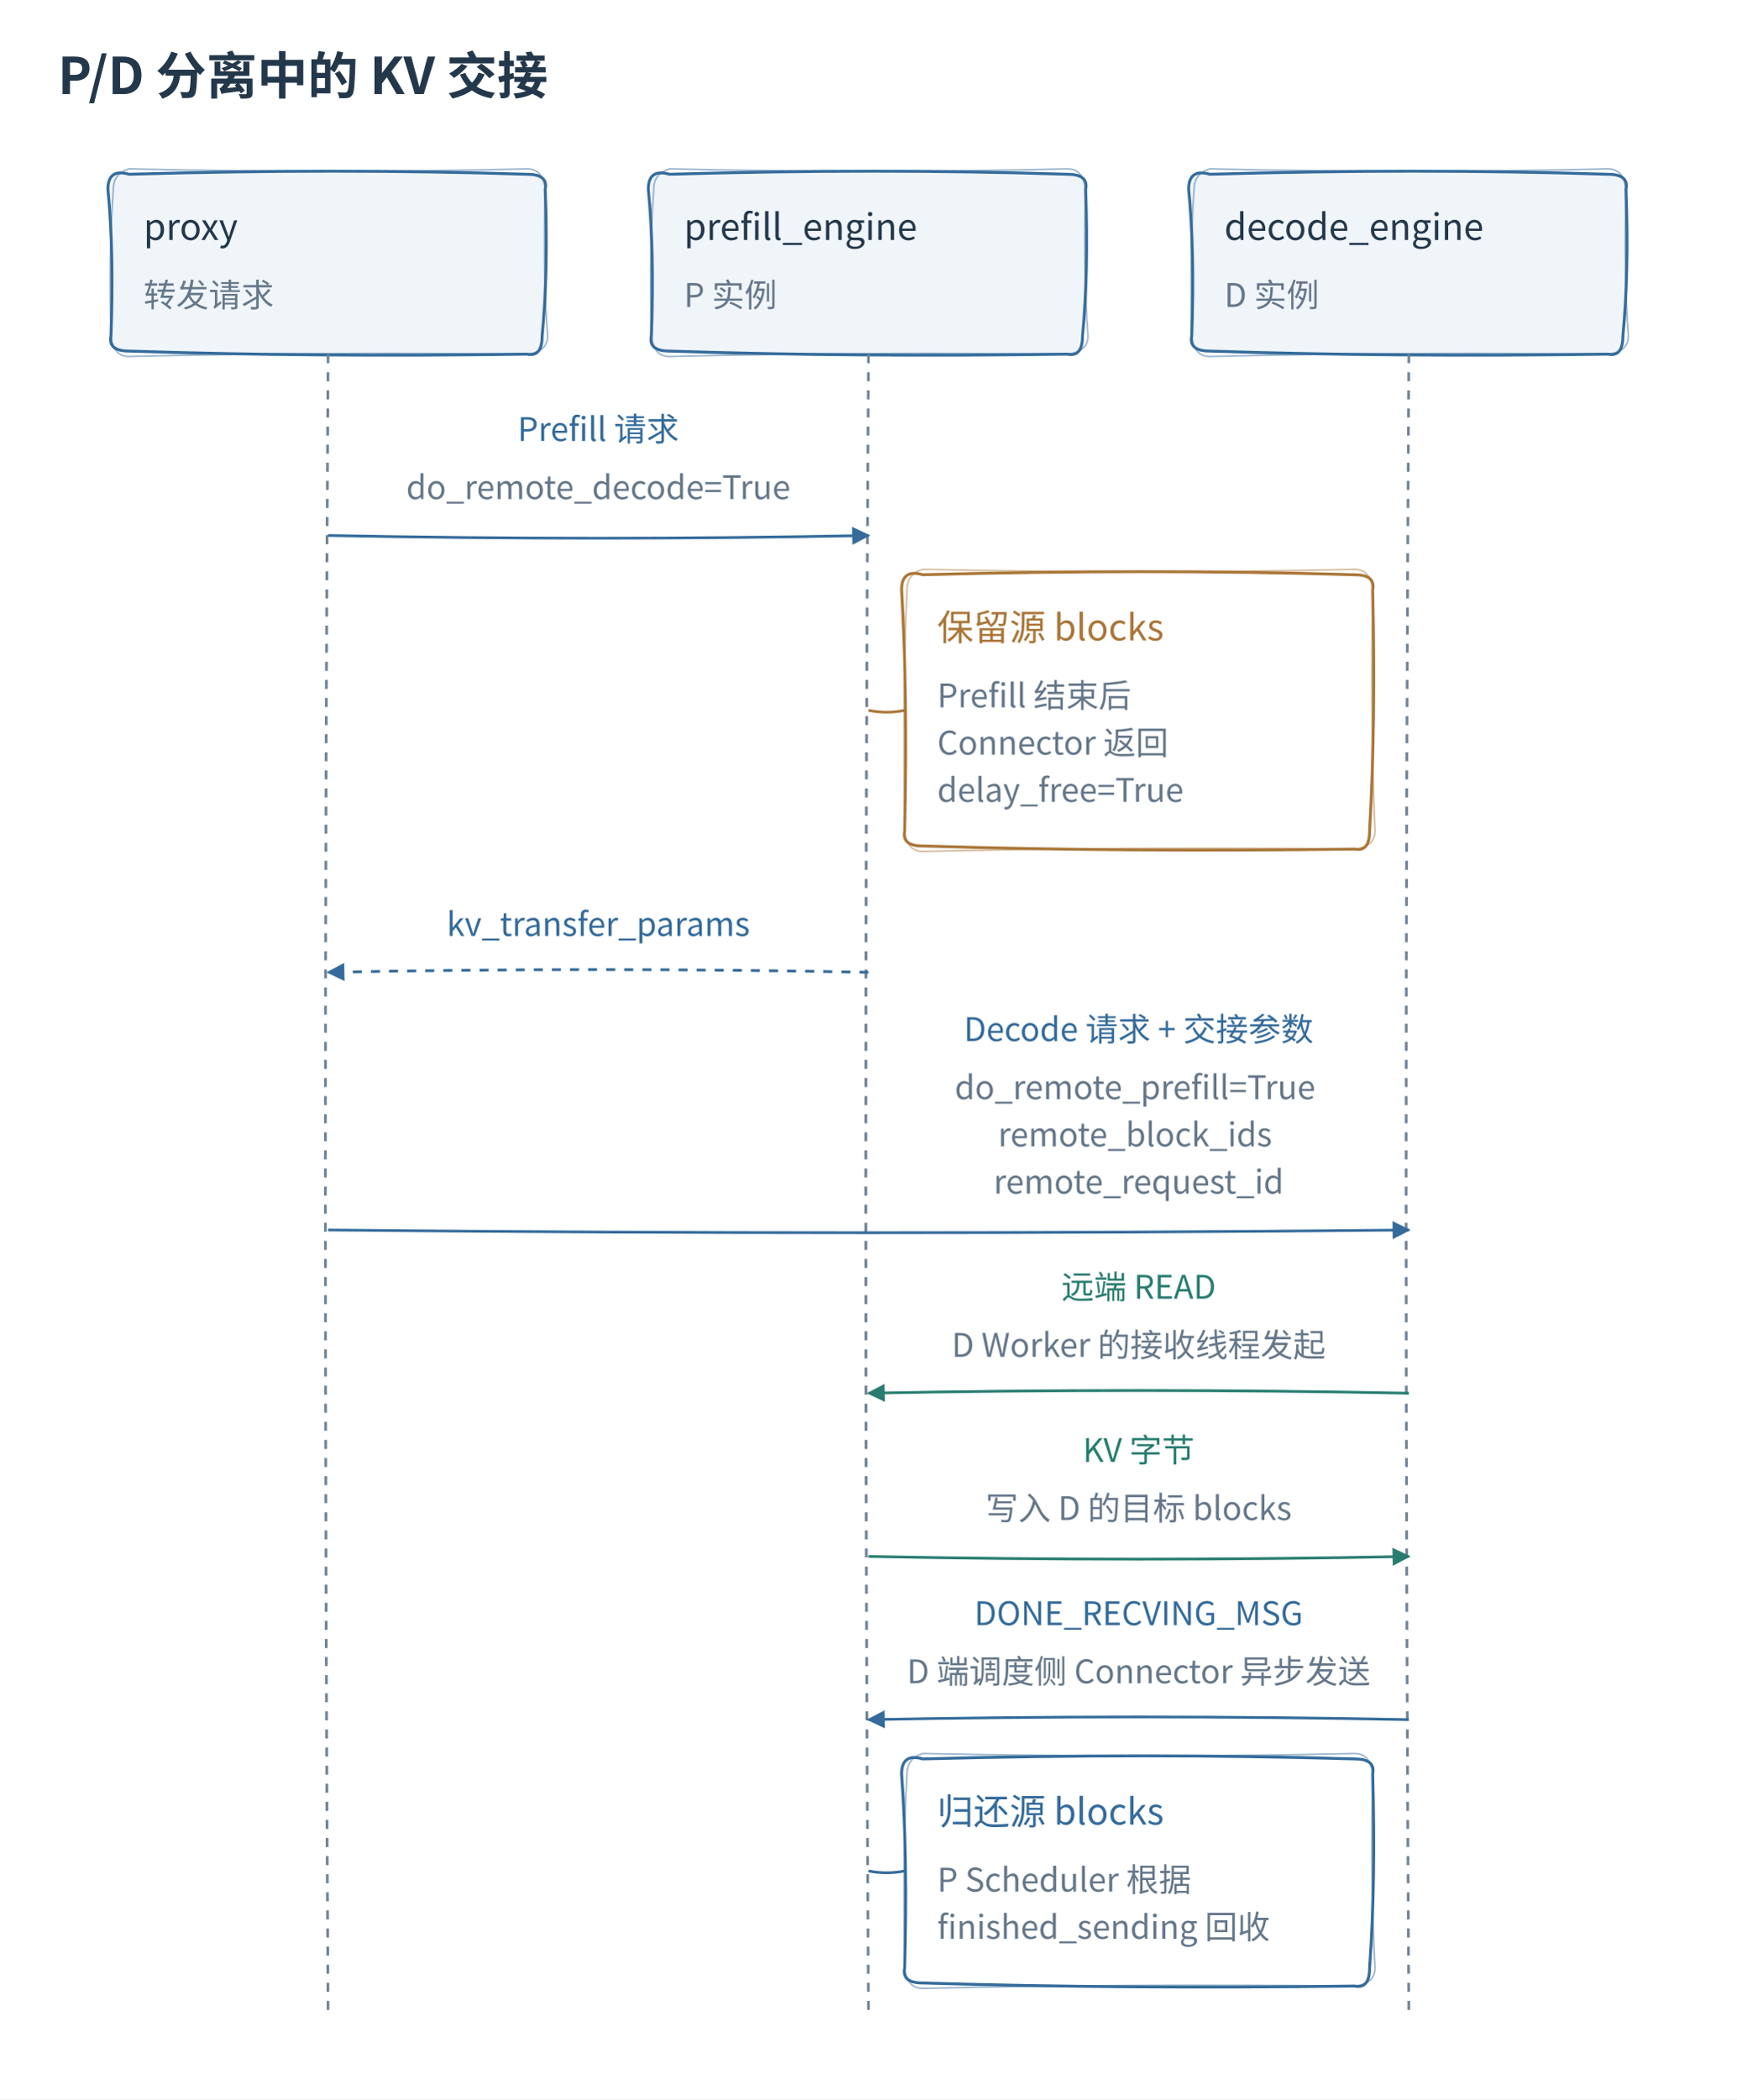
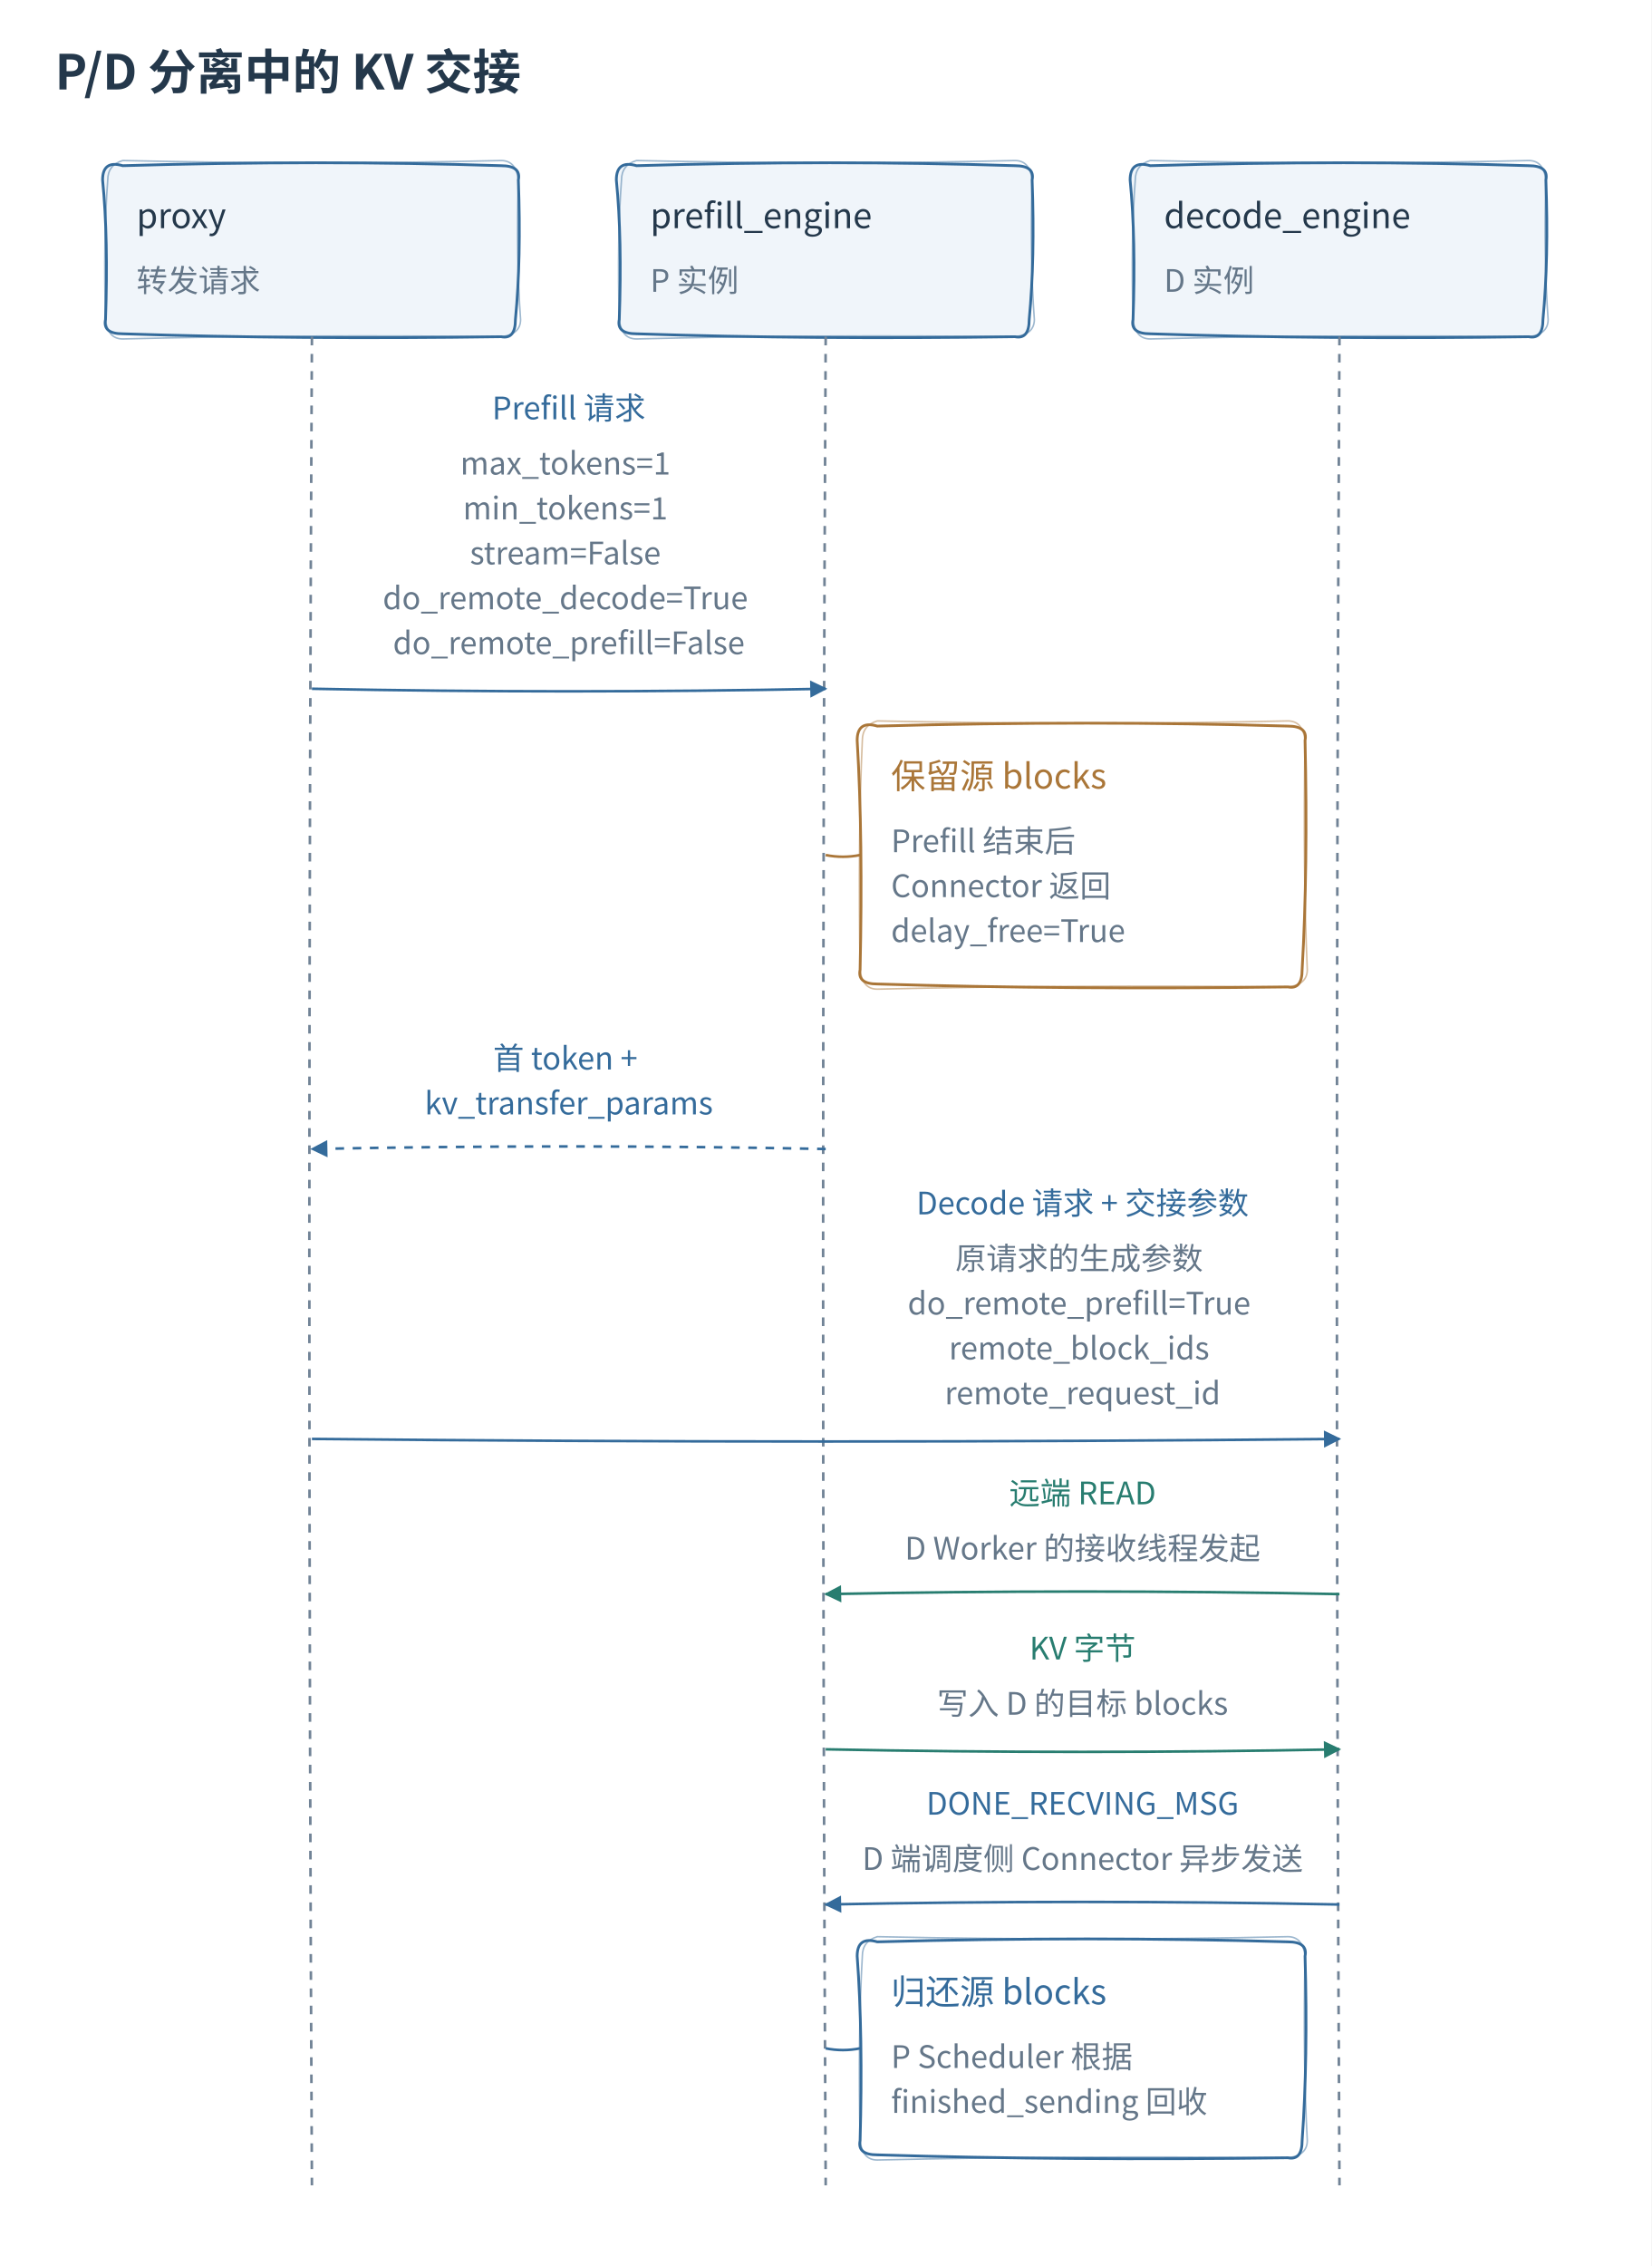
- <svg xmlns="http://www.w3.org/2000/svg" width="960" height="1160" viewBox="0 0 960 1160" role="img">
-   <rect width="960" height="1160" fill="#ffffff" />
+ <svg xmlns="http://www.w3.org/2000/svg" width="960" height="1317" viewBox="0 0 960 1317" role="img">
+   <rect width="960" height="1317" fill="#ffffff" />
  <text data-wrap-width="896" fill="#24384b" font-family="Chalkboard SE,Kaiti SC,KaiTi,PingFang SC,Noto Sans CJK SC,sans-serif" font-size="28" font-weight="600">
    <tspan x="32" y="52">P/D 分离中的 KV 交接</tspan>
  </text>
  <path d="M 71.333 96.3 Q 186.133 92.9 291.333 96.3        Q 303.033 96.3 301.333 104.6        Q 303.033 150.205 299.633 185.7        Q 299.633 197.4 291.333 195.7        Q 174.133 197.4 71.333 194        Q 59.633 194 61.333 185.7        Q 63.033 139.084 59.633 104.6        Q 59.633 92.9 71.333 96.3 Z" fill="#f0f5fa" stroke="#346b9b" stroke-width="1.6" />
  <path d="M 71.333 93.3 Q 186.133 95.9 291.333 93.3        Q 300.033 93.3 301.333 104.6        Q 300.033 150.205 302.633 185.7        Q 302.633 194.4 291.333 195.7        Q 174.133 194.4 71.333 197        Q 62.633 197 61.333 185.7        Q 60.033 139.084 62.633 104.6        Q 62.633 95.9 71.333 93.3 Z" fill="none" stroke="#346b9b" stroke-width=".9" opacity=".48" />
  <text data-wrap-width="204" fill="#24384b" font-family="Chalkboard SE,Kaiti SC,KaiTi,PingFang SC,Noto Sans CJK SC,sans-serif" font-size="20" font-weight="500">
    <tspan x="79.333" y="132.6">proxy</tspan>
  </text>
  <text data-wrap-width="204" fill="#657789" font-family="Chalkboard SE,Kaiti SC,KaiTi,PingFang SC,Noto Sans CJK SC,sans-serif" font-size="18" font-weight="400">
    <tspan x="79.333" y="169.6">转发请求</tspan>
  </text>
  <path d="M 370 96.3 Q 484.8 92.9 590 96.3        Q 601.7 96.3 600 104.6        Q 601.7 150.205 598.3 185.7        Q 598.3 197.4 590 195.7        Q 472.8 197.4 370 194        Q 358.3 194 360 185.7        Q 361.7 139.084 358.3 104.6        Q 358.3 92.9 370 96.3 Z" fill="#f0f5fa" stroke="#346b9b" stroke-width="1.6" />
  <path d="M 370 93.3 Q 484.8 95.9 590 93.3        Q 598.7 93.3 600 104.6        Q 598.7 150.205 601.3 185.7        Q 601.3 194.4 590 195.7        Q 472.8 194.4 370 197        Q 361.3 197 360 185.7        Q 358.7 139.084 361.3 104.6        Q 361.3 95.9 370 93.3 Z" fill="none" stroke="#346b9b" stroke-width=".9" opacity=".48" />
  <text data-wrap-width="204" fill="#24384b" font-family="Chalkboard SE,Kaiti SC,KaiTi,PingFang SC,Noto Sans CJK SC,sans-serif" font-size="20" font-weight="500">
    <tspan x="378" y="132.6">prefill_engine</tspan>
  </text>
  <text data-wrap-width="204" fill="#657789" font-family="Chalkboard SE,Kaiti SC,KaiTi,PingFang SC,Noto Sans CJK SC,sans-serif" font-size="18" font-weight="400">
    <tspan x="378" y="169.6">P 实例</tspan>
  </text>
  <path d="M 668.667 96.3 Q 783.467 92.9 888.667 96.3        Q 900.367 96.3 898.667 104.6        Q 900.367 150.205 896.967 185.7        Q 896.967 197.4 888.667 195.7        Q 771.467 197.4 668.667 194        Q 656.967 194 658.667 185.7        Q 660.367 139.084 656.967 104.6        Q 656.967 92.9 668.667 96.3 Z" fill="#f0f5fa" stroke="#346b9b" stroke-width="1.6" />
  <path d="M 668.667 93.3 Q 783.467 95.9 888.667 93.3        Q 897.367 93.3 898.667 104.6        Q 897.367 150.205 899.967 185.7        Q 899.967 194.4 888.667 195.7        Q 771.467 194.4 668.667 197        Q 659.967 197 658.667 185.7        Q 657.367 139.084 659.967 104.6        Q 659.967 95.9 668.667 93.3 Z" fill="none" stroke="#346b9b" stroke-width=".9" opacity=".48" />
  <text data-wrap-width="204" fill="#24384b" font-family="Chalkboard SE,Kaiti SC,KaiTi,PingFang SC,Noto Sans CJK SC,sans-serif" font-size="20" font-weight="500">
    <tspan x="676.667" y="132.6">decode_engine</tspan>
  </text>
  <text data-wrap-width="204" fill="#657789" font-family="Chalkboard SE,Kaiti SC,KaiTi,PingFang SC,Noto Sans CJK SC,sans-serif" font-size="18" font-weight="400">
    <tspan x="676.667" y="169.6">D 实例</tspan>
  </text>
  <defs>
    <marker id="a974" markerUnits="userSpaceOnUse" markerWidth="10" markerHeight="10" refX="9" refY="5" orient="auto">
      <path d="M0 0 L10 5 L0 10 z" fill="#718396" />
    </marker>
  </defs>
-   <path d="M181.333 195.7 Q178.333 654.6 181.333 1113.5" stroke="#718396" fill="none" stroke-width="1.5" stroke-dasharray="5 5" />
+   <path d="M181.333 195.7 Q178.333 732.9 181.333 1270.1" stroke="#718396" fill="none" stroke-width="1.5" stroke-dasharray="5 5" />
  <defs>
    <marker id="a975" markerUnits="userSpaceOnUse" markerWidth="10" markerHeight="10" refX="9" refY="5" orient="auto">
      <path d="M0 0 L10 5 L0 10 z" fill="#718396" />
    </marker>
  </defs>
-   <path d="M480 195.7 Q477 654.6 480 1113.5" stroke="#718396" fill="none" stroke-width="1.5" stroke-dasharray="5 5" />
+   <path d="M480 195.7 Q477 732.9 480 1270.1" stroke="#718396" fill="none" stroke-width="1.5" stroke-dasharray="5 5" />
  <defs>
    <marker id="a976" markerUnits="userSpaceOnUse" markerWidth="10" markerHeight="10" refX="9" refY="5" orient="auto">
      <path d="M0 0 L10 5 L0 10 z" fill="#718396" />
    </marker>
  </defs>
-   <path d="M778.667 195.7 Q775.667 654.6 778.667 1113.5" stroke="#718396" fill="none" stroke-width="1.5" stroke-dasharray="5 5" />
+   <path d="M778.667 195.7 Q775.667 732.9 778.667 1270.1" stroke="#718396" fill="none" stroke-width="1.5" stroke-dasharray="5 5" />
  <text data-wrap-width="286.66666666666663" fill="#346b9b" font-family="Chalkboard SE,Kaiti SC,KaiTi,PingFang SC,Noto Sans CJK SC,sans-serif" font-size="18" font-weight="400" text-anchor="middle">
    <tspan x="330.667" y="243.7">Prefill 请求</tspan>
  </text>
  <text data-wrap-width="286.66666666666663" fill="#657789" font-family="Chalkboard SE,Kaiti SC,KaiTi,PingFang SC,Noto Sans CJK SC,sans-serif" font-size="18" font-weight="400" text-anchor="middle">
-     <tspan x="330.667" y="275.8">do_remote_decode=True</tspan>
+     <tspan x="330.667" y="275.8">max_tokens=1</tspan>
+     <tspan x="330.667" y="301.9">min_tokens=1</tspan>
+     <tspan x="330.667" y="328">stream=False</tspan>
+     <tspan x="330.667" y="354.1">do_remote_decode=True</tspan>
+     <tspan x="330.667" y="380.2">do_remote_prefill=False</tspan>
  </text>
  <defs>
    <marker id="a951" markerUnits="userSpaceOnUse" markerWidth="10" markerHeight="10" refX="9" refY="5" orient="auto">
      <path d="M0 0 L10 5 L0 10 z" fill="#346b9b" />
    </marker>
  </defs>
-   <path d="M181.333 295.9 Q330.667 298.9 480 295.9" stroke="#346b9b" fill="none" stroke-width="1.5" marker-end="url(#a951)" />
-   <path d="M 510 317.6 Q 634.507 314.2 748.667 317.6        Q 760.367 317.6 758.667 325.9        Q 760.367 400.215 756.967 459.2        Q 756.967 470.9 748.667 469.2        Q 621.573 470.9 510 467.5        Q 498.3 467.5 500 459.2        Q 501.7 383.352 498.3 325.9        Q 498.3 314.2 510 317.6 Z" fill="#ffffff" stroke="#aa7638" stroke-width="1.6" />
-   <path d="M 510 314.6 Q 634.507 317.2 748.667 314.6        Q 757.367 314.6 758.667 325.9        Q 757.367 400.215 759.967 459.2        Q 759.967 467.9 748.667 469.2        Q 621.573 467.9 510 470.5        Q 501.3 470.5 500 459.2        Q 498.7 383.352 501.3 325.9        Q 501.3 317.2 510 314.6 Z" fill="none" stroke="#aa7638" stroke-width=".9" opacity=".48" />
+   <path d="M181.333 400.3 Q330.667 403.3 480 400.3" stroke="#346b9b" fill="none" stroke-width="1.5" marker-end="url(#a951)" />
+   <path d="M 510 422 Q 634.507 418.6 748.667 422        Q 760.367 422 758.667 430.3        Q 760.367 504.615 756.967 563.6        Q 756.967 575.3 748.667 573.6        Q 621.573 575.3 510 571.9        Q 498.3 571.9 500 563.6        Q 501.7 487.752 498.3 430.3        Q 498.3 418.6 510 422 Z" fill="#ffffff" stroke="#aa7638" stroke-width="1.6" />
+   <path d="M 510 419 Q 634.507 421.6 748.667 419        Q 757.367 419 758.667 430.3        Q 757.367 504.615 759.967 563.6        Q 759.967 572.3 748.667 573.6        Q 621.573 572.3 510 574.9        Q 501.3 574.9 500 563.6        Q 498.7 487.752 501.3 430.3        Q 501.3 421.6 510 419 Z" fill="none" stroke="#aa7638" stroke-width=".9" opacity=".48" />
  <text data-wrap-width="222.66666666666674" fill="#aa7638" font-family="Chalkboard SE,Kaiti SC,KaiTi,PingFang SC,Noto Sans CJK SC,sans-serif" font-size="20" font-weight="500">
-     <tspan x="518" y="353.9">保留源 blocks</tspan>
+     <tspan x="518" y="458.3">保留源 blocks</tspan>
  </text>
  <text data-wrap-width="222.66666666666674" fill="#657789" font-family="Chalkboard SE,Kaiti SC,KaiTi,PingFang SC,Noto Sans CJK SC,sans-serif" font-size="18" font-weight="400">
-     <tspan x="518" y="390.9">Prefill 结束后</tspan>
-     <tspan x="518" y="417">Connector 返回</tspan>
-     <tspan x="518" y="443.1">delay_free=True</tspan>
+     <tspan x="518" y="495.3">Prefill 结束后</tspan>
+     <tspan x="518" y="521.4">Connector 返回</tspan>
+     <tspan x="518" y="547.5">delay_free=True</tspan>
  </text>
  <defs>
    <marker id="a955" markerUnits="userSpaceOnUse" markerWidth="10" markerHeight="10" refX="9" refY="5" orient="auto">
      <path d="M0 0 L10 5 L0 10 z" fill="#aa7638" />
    </marker>
  </defs>
-   <path d="M480 392.55 Q490 394.55 500 392.55" stroke="#aa7638" fill="none" stroke-width="1.5" />
+   <path d="M480 496.95 Q490 498.95 500 496.95" stroke="#aa7638" fill="none" stroke-width="1.5" />
  <text data-wrap-width="286.66666666666663" fill="#346b9b" font-family="Chalkboard SE,Kaiti SC,KaiTi,PingFang SC,Noto Sans CJK SC,sans-serif" font-size="18" font-weight="400" text-anchor="middle">
-     <tspan x="330.667" y="517.2">kv_transfer_params</tspan>
+     <tspan x="330.667" y="621.6">首 token +</tspan>
+     <tspan x="330.667" y="647.7">kv_transfer_params</tspan>
  </text>
  <defs>
    <marker id="a957" markerUnits="userSpaceOnUse" markerWidth="10" markerHeight="10" refX="9" refY="5" orient="auto">
      <path d="M0 0 L10 5 L0 10 z" fill="#346b9b" />
    </marker>
  </defs>
-   <path d="M480 537.3 Q330.667 534.3 181.333 537.3" stroke="#346b9b" fill="none" stroke-width="1.5" stroke-dasharray="5 5" marker-end="url(#a957)" />
+   <path d="M480 667.8 Q330.667 664.8 181.333 667.8" stroke="#346b9b" fill="none" stroke-width="1.5" stroke-dasharray="5 5" marker-end="url(#a957)" />
  <text data-wrap-width="286.66666666666674" fill="#346b9b" font-family="Chalkboard SE,Kaiti SC,KaiTi,PingFang SC,Noto Sans CJK SC,sans-serif" font-size="18" font-weight="400" text-anchor="middle">
-     <tspan x="629.333" y="575.3">Decode 请求 + 交接参数</tspan>
+     <tspan x="629.333" y="705.8">Decode 请求 + 交接参数</tspan>
  </text>
  <text data-wrap-width="286.66666666666674" fill="#657789" font-family="Chalkboard SE,Kaiti SC,KaiTi,PingFang SC,Noto Sans CJK SC,sans-serif" font-size="18" font-weight="400" text-anchor="middle">
-     <tspan x="629.333" y="607.4">do_remote_prefill=True</tspan>
-     <tspan x="629.333" y="633.5">remote_block_ids</tspan>
-     <tspan x="629.333" y="659.6">remote_request_id</tspan>
+     <tspan x="629.333" y="737.9">原请求的生成参数</tspan>
+     <tspan x="629.333" y="764">do_remote_prefill=True</tspan>
+     <tspan x="629.333" y="790.1">remote_block_ids</tspan>
+     <tspan x="629.333" y="816.2">remote_request_id</tspan>
  </text>
  <defs>
    <marker id="a960" markerUnits="userSpaceOnUse" markerWidth="10" markerHeight="10" refX="9" refY="5" orient="auto">
      <path d="M0 0 L10 5 L0 10 z" fill="#346b9b" />
    </marker>
  </defs>
-   <path d="M181.333 679.7 Q480 682.7 778.667 679.7" stroke="#346b9b" fill="none" stroke-width="1.5" marker-end="url(#a960)" />
+   <path d="M181.333 836.3 Q480 839.3 778.667 836.3" stroke="#346b9b" fill="none" stroke-width="1.5" marker-end="url(#a960)" />
  <text data-wrap-width="286.66666666666674" fill="#287d70" font-family="Chalkboard SE,Kaiti SC,KaiTi,PingFang SC,Noto Sans CJK SC,sans-serif" font-size="18" font-weight="400" text-anchor="middle">
-     <tspan x="629.333" y="717.7">远端 READ</tspan>
+     <tspan x="629.333" y="874.3">远端 READ</tspan>
  </text>
  <text data-wrap-width="286.66666666666674" fill="#657789" font-family="Chalkboard SE,Kaiti SC,KaiTi,PingFang SC,Noto Sans CJK SC,sans-serif" font-size="18" font-weight="400" text-anchor="middle">
-     <tspan x="629.333" y="749.8">D Worker 的接收线程发起</tspan>
+     <tspan x="629.333" y="906.4">D Worker 的接收线程发起</tspan>
  </text>
  <defs>
    <marker id="a963" markerUnits="userSpaceOnUse" markerWidth="10" markerHeight="10" refX="9" refY="5" orient="auto">
      <path d="M0 0 L10 5 L0 10 z" fill="#287d70" />
    </marker>
  </defs>
-   <path d="M778.667 769.9 Q629.333 766.9 480 769.9" stroke="#287d70" fill="none" stroke-width="1.5" marker-end="url(#a963)" />
+   <path d="M778.667 926.5 Q629.333 923.5 480 926.5" stroke="#287d70" fill="none" stroke-width="1.5" marker-end="url(#a963)" />
  <text data-wrap-width="286.66666666666674" fill="#287d70" font-family="Chalkboard SE,Kaiti SC,KaiTi,PingFang SC,Noto Sans CJK SC,sans-serif" font-size="18" font-weight="400" text-anchor="middle">
-     <tspan x="629.333" y="807.9">KV 字节</tspan>
+     <tspan x="629.333" y="964.5">KV 字节</tspan>
  </text>
  <text data-wrap-width="286.66666666666674" fill="#657789" font-family="Chalkboard SE,Kaiti SC,KaiTi,PingFang SC,Noto Sans CJK SC,sans-serif" font-size="18" font-weight="400" text-anchor="middle">
-     <tspan x="629.333" y="840">写入 D 的目标 blocks</tspan>
+     <tspan x="629.333" y="996.6">写入 D 的目标 blocks</tspan>
  </text>
  <defs>
    <marker id="a966" markerUnits="userSpaceOnUse" markerWidth="10" markerHeight="10" refX="9" refY="5" orient="auto">
      <path d="M0 0 L10 5 L0 10 z" fill="#287d70" />
    </marker>
  </defs>
-   <path d="M480 860.1 Q629.333 863.1 778.667 860.1" stroke="#287d70" fill="none" stroke-width="1.5" marker-end="url(#a966)" />
+   <path d="M480 1016.7 Q629.333 1019.7 778.667 1016.7" stroke="#287d70" fill="none" stroke-width="1.5" marker-end="url(#a966)" />
  <text data-wrap-width="286.66666666666674" fill="#346b9b" font-family="Chalkboard SE,Kaiti SC,KaiTi,PingFang SC,Noto Sans CJK SC,sans-serif" font-size="18" font-weight="400" text-anchor="middle">
-     <tspan x="629.333" y="898.1">DONE_RECVING_MSG</tspan>
+     <tspan x="629.333" y="1054.7">DONE_RECVING_MSG</tspan>
  </text>
  <text data-wrap-width="286.66666666666674" fill="#657789" font-family="Chalkboard SE,Kaiti SC,KaiTi,PingFang SC,Noto Sans CJK SC,sans-serif" font-size="18" font-weight="400" text-anchor="middle">
-     <tspan x="629.333" y="930.2">D 端调度侧 Connector 异步发送</tspan>
+     <tspan x="629.333" y="1086.8">D 端调度侧 Connector 异步发送</tspan>
  </text>
  <defs>
    <marker id="a969" markerUnits="userSpaceOnUse" markerWidth="10" markerHeight="10" refX="9" refY="5" orient="auto">
      <path d="M0 0 L10 5 L0 10 z" fill="#346b9b" />
    </marker>
  </defs>
-   <path d="M778.667 950.3 Q629.333 947.3 480 950.3" stroke="#346b9b" fill="none" stroke-width="1.5" marker-end="url(#a969)" />
-   <path d="M 510 972 Q 634.507 968.6 748.667 972        Q 760.367 972 758.667 980.3        Q 760.367 1040.26 756.967 1087.5        Q 756.967 1099.2 748.667 1097.5        Q 621.573 1099.2 510 1095.8        Q 498.3 1095.8 500 1087.5        Q 501.7 1026.268 498.3 980.3        Q 498.3 968.6 510 972 Z" fill="#ffffff" stroke="#346b9b" stroke-width="1.6" />
-   <path d="M 510 969 Q 634.507 971.6 748.667 969        Q 757.367 969 758.667 980.3        Q 757.367 1040.26 759.967 1087.5        Q 759.967 1096.2 748.667 1097.5        Q 621.573 1096.2 510 1098.8        Q 501.3 1098.8 500 1087.5        Q 498.7 1026.268 501.3 980.3        Q 501.3 971.6 510 969 Z" fill="none" stroke="#346b9b" stroke-width=".9" opacity=".48" />
+   <path d="M778.667 1106.9 Q629.333 1103.9 480 1106.9" stroke="#346b9b" fill="none" stroke-width="1.5" marker-end="url(#a969)" />
+   <path d="M 510 1128.6 Q 634.507 1125.2 748.667 1128.6        Q 760.367 1128.6 758.667 1136.9        Q 760.367 1196.86 756.967 1244.1        Q 756.967 1255.8 748.667 1254.1        Q 621.573 1255.8 510 1252.4        Q 498.3 1252.4 500 1244.1        Q 501.7 1182.868 498.3 1136.9        Q 498.3 1125.2 510 1128.6 Z" fill="#ffffff" stroke="#346b9b" stroke-width="1.6" />
+   <path d="M 510 1125.6 Q 634.507 1128.2 748.667 1125.6        Q 757.367 1125.6 758.667 1136.9        Q 757.367 1196.86 759.967 1244.1        Q 759.967 1252.8 748.667 1254.1        Q 621.573 1252.8 510 1255.4        Q 501.3 1255.4 500 1244.1        Q 498.7 1182.868 501.3 1136.9        Q 501.3 1128.2 510 1125.6 Z" fill="none" stroke="#346b9b" stroke-width=".9" opacity=".48" />
  <text data-wrap-width="222.66666666666674" fill="#346b9b" font-family="Chalkboard SE,Kaiti SC,KaiTi,PingFang SC,Noto Sans CJK SC,sans-serif" font-size="20" font-weight="500">
-     <tspan x="518" y="1008.3">归还源 blocks</tspan>
+     <tspan x="518" y="1164.9">归还源 blocks</tspan>
  </text>
  <text data-wrap-width="222.66666666666674" fill="#657789" font-family="Chalkboard SE,Kaiti SC,KaiTi,PingFang SC,Noto Sans CJK SC,sans-serif" font-size="18" font-weight="400">
-     <tspan x="518" y="1045.3">P Scheduler 根据</tspan>
-     <tspan x="518" y="1071.4">finished_sending 回收</tspan>
+     <tspan x="518" y="1201.9">P Scheduler 根据</tspan>
+     <tspan x="518" y="1228">finished_sending 回收</tspan>
  </text>
  <defs>
    <marker id="a973" markerUnits="userSpaceOnUse" markerWidth="10" markerHeight="10" refX="9" refY="5" orient="auto">
      <path d="M0 0 L10 5 L0 10 z" fill="#346b9b" />
    </marker>
  </defs>
-   <path d="M480 1033.9 Q490 1035.9 500 1033.9" stroke="#346b9b" fill="none" stroke-width="1.5" />
+   <path d="M480 1190.5 Q490 1192.5 500 1190.5" stroke="#346b9b" fill="none" stroke-width="1.5" />
</svg>
